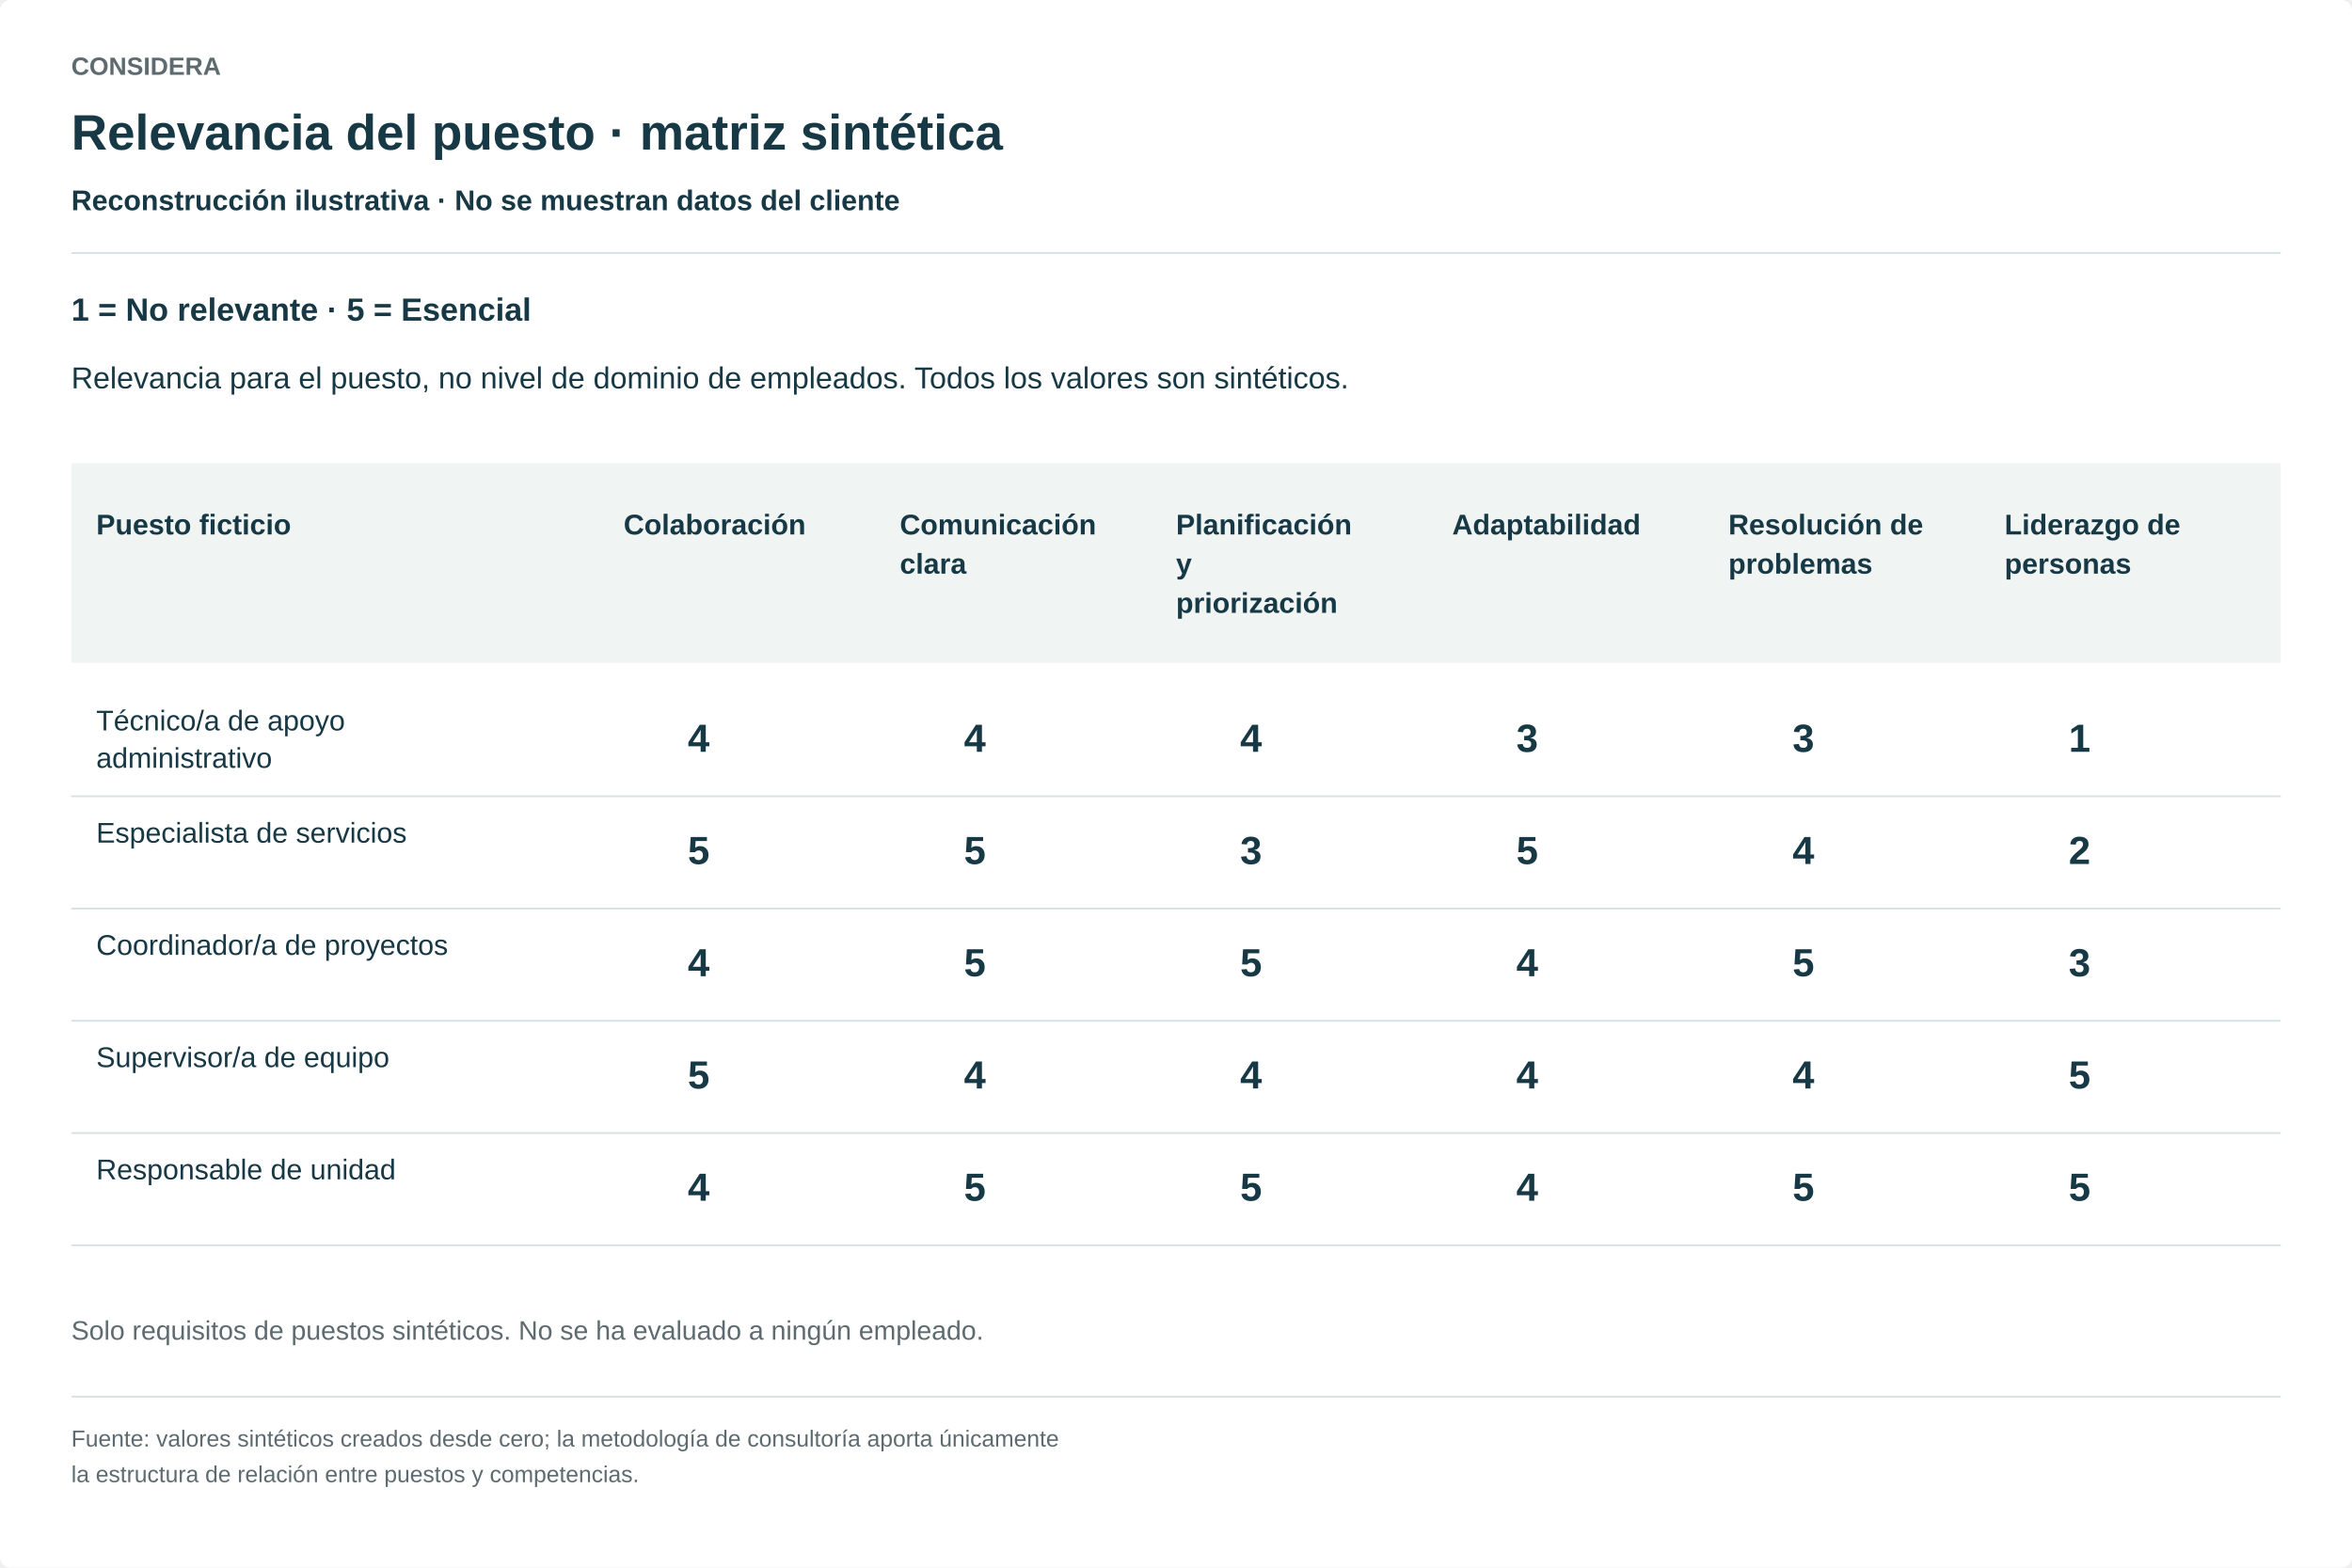
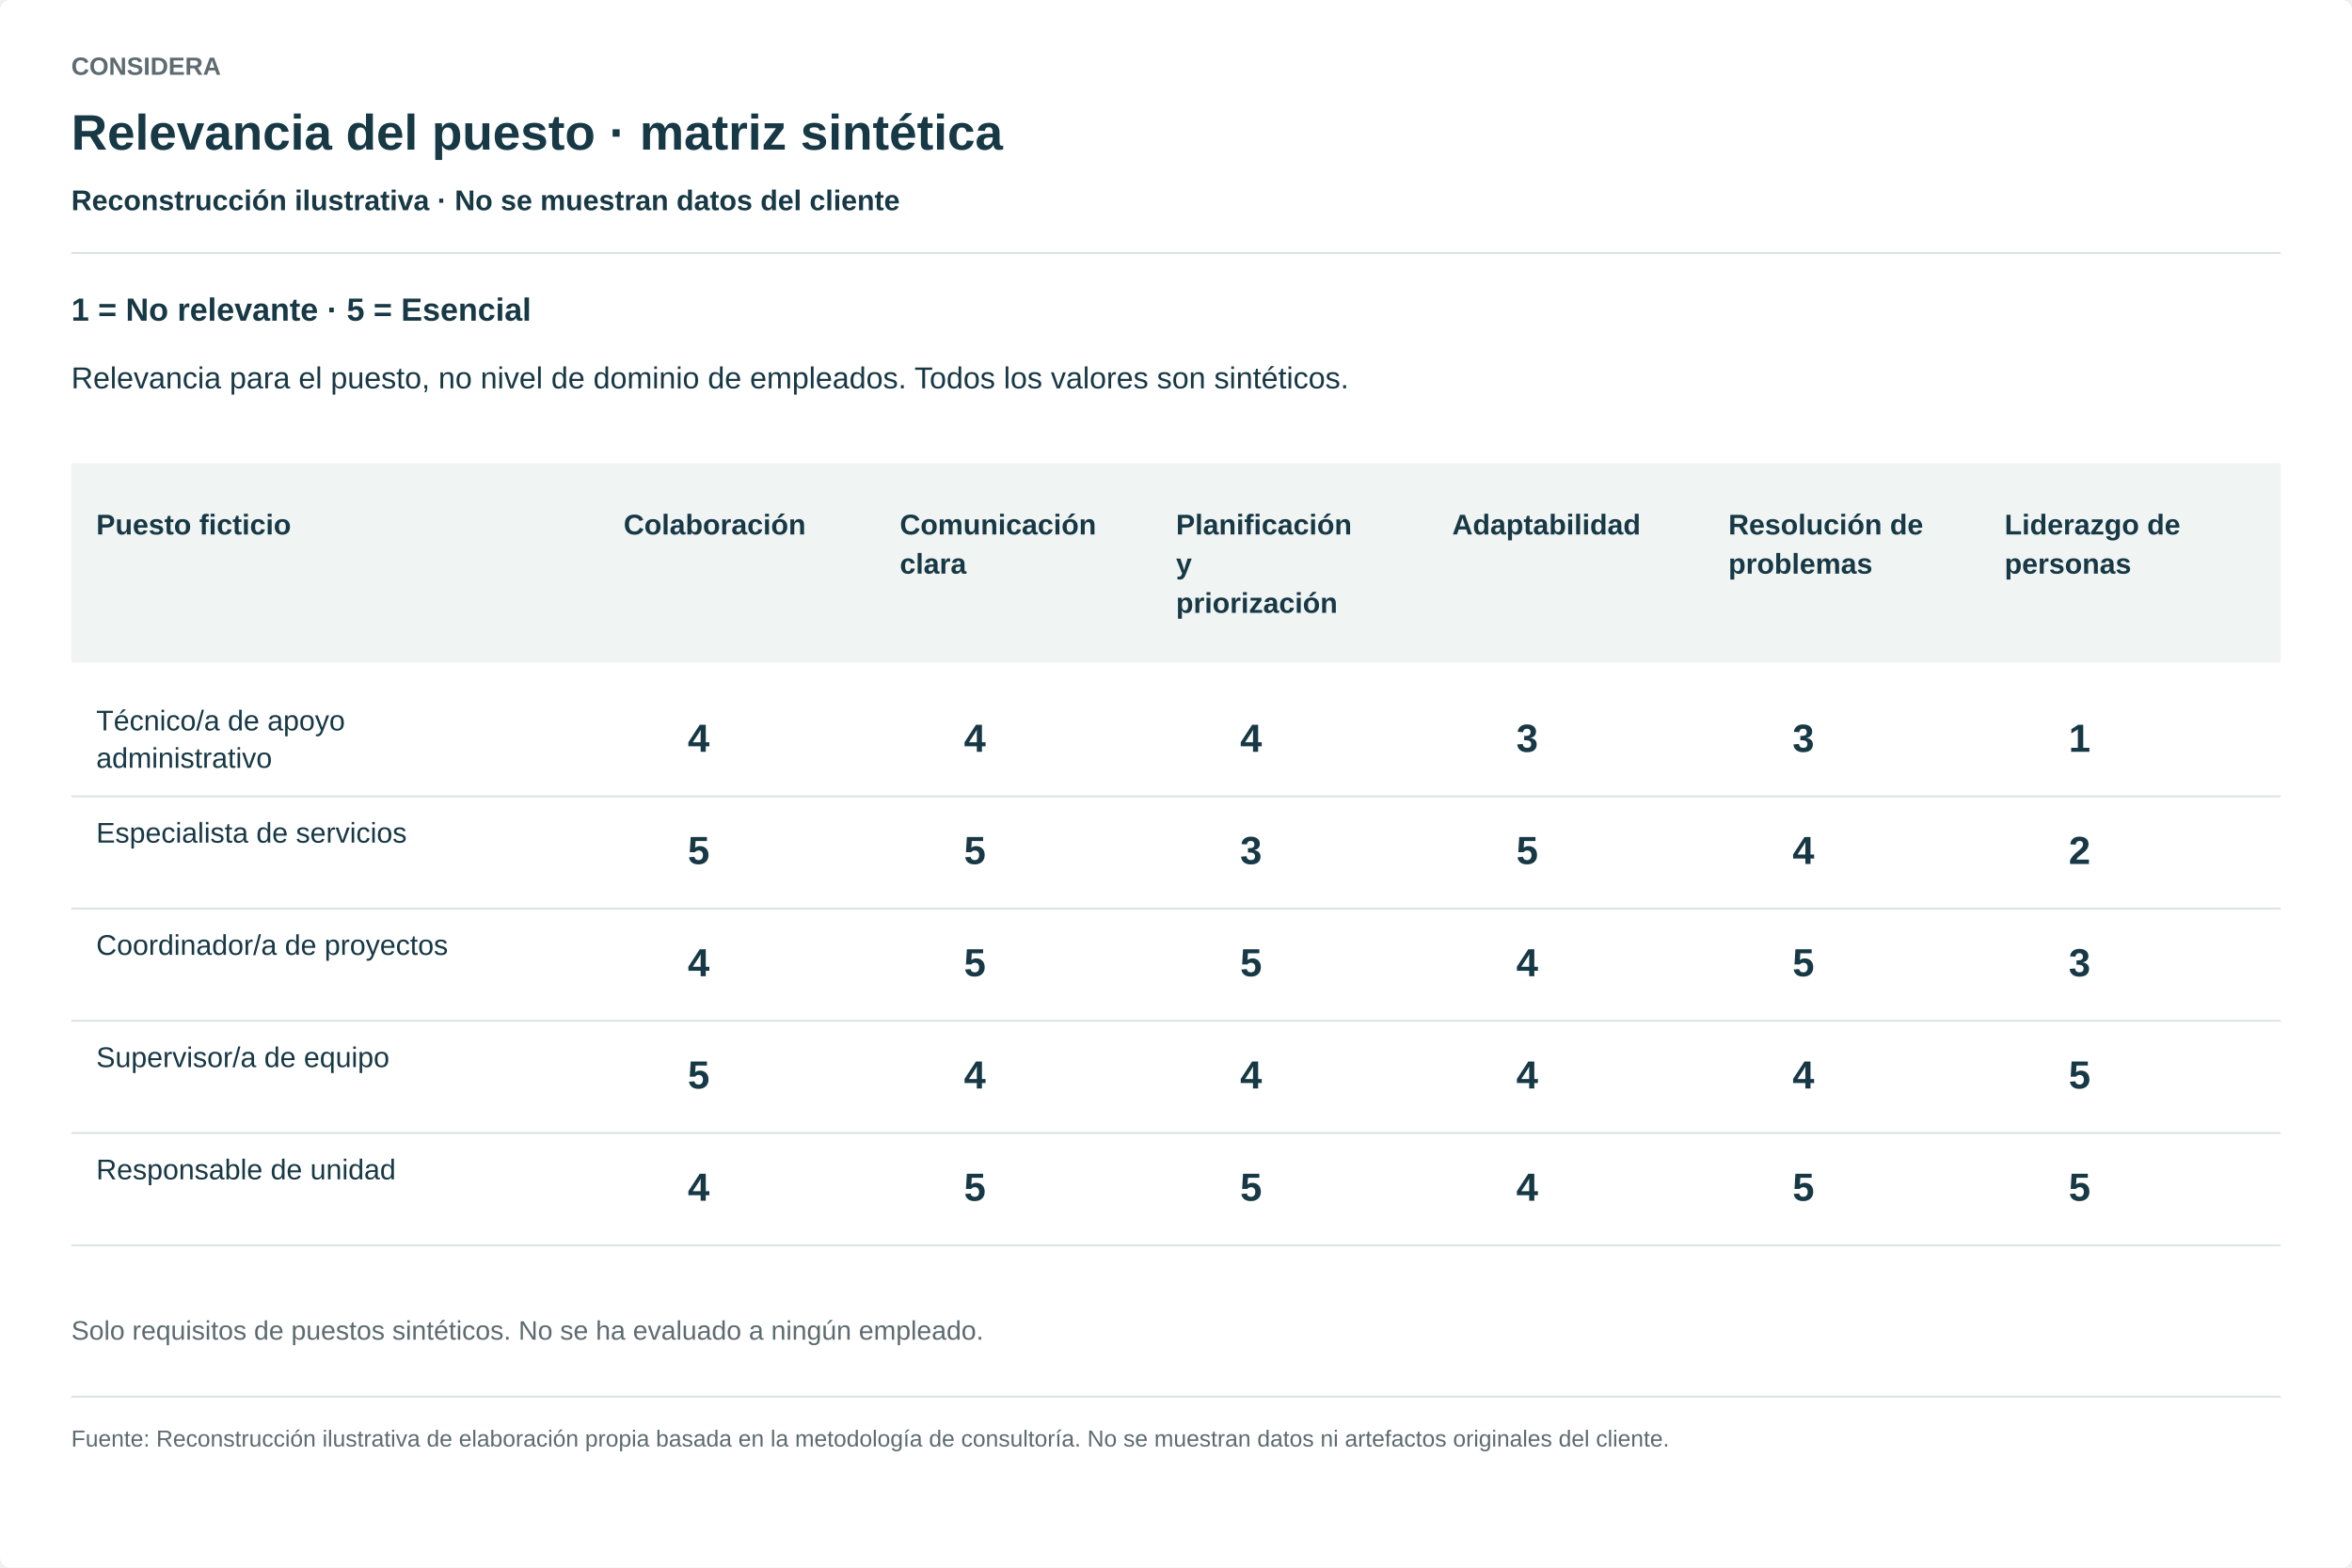
<svg xmlns="http://www.w3.org/2000/svg" width="1320" height="880" viewBox="0 0 1320 880" lang="es" role="img" aria-labelledby="title description">
  <defs>
    <marker id="arrow" markerWidth="7" markerHeight="7" refX="6" refY="3.5" orient="auto">
      <path d="M0 0 L7 3.5 L0 7 Z" fill="#28746F" />
    </marker>
  </defs>
  <g font-family="Segoe UI, Arial, sans-serif">
    <rect x="0" y="0" width="1320" height="880" rx="6" fill="#FFFFFF" />
    <text x="40" y="42" font-size="14" fill="#5D6B70" font-weight="600">CONSIDERA</text>
    <text x="40" y="84" font-size="28" fill="#173845" font-weight="600">Relevancia del puesto · matriz sintética</text>
    <text x="40" y="118" font-size="16" fill="#173845" font-weight="600">Reconstrucción ilustrativa · No se muestran datos del cliente</text>
    <line x1="40" y1="142" x2="1280" y2="142" stroke="#D8E1E1" />
    <text x="40" y="180" font-size="18" fill="#173845" font-weight="600">1 = No relevante · 5 = Esencial</text>
    <text x="40" y="218" font-size="17" fill="#173845" font-weight="400">Relevancia para el puesto, no nivel de dominio de empleados. Todos los valores son sintéticos.</text>
    <rect x="40" y="260" width="1240" height="112" rx="0" fill="#F0F4F3" />
    <text x="54" y="300" font-size="16" fill="#173845" font-weight="600">Puesto ficticio</text>
    <text x="350" y="300" font-size="16" fill="#173845" font-weight="600">Colaboración</text>
    <text x="505" y="300" font-size="16" fill="#173845" font-weight="600">Comunicación</text>
    <text x="505" y="322" font-size="16" fill="#173845" font-weight="600">clara</text>
    <text x="660" y="300" font-size="16" fill="#173845" font-weight="600">Planificación</text>
    <text x="660" y="322" font-size="16" fill="#173845" font-weight="600">y</text>
    <text x="660" y="344" font-size="16" fill="#173845" font-weight="600">priorización</text>
    <text x="815" y="300" font-size="16" fill="#173845" font-weight="600">Adaptabilidad</text>
    <text x="970" y="300" font-size="16" fill="#173845" font-weight="600">Resolución de</text>
    <text x="970" y="322" font-size="16" fill="#173845" font-weight="600">problemas</text>
    <text x="1125" y="300" font-size="16" fill="#173845" font-weight="600">Liderazgo de</text>
    <text x="1125" y="322" font-size="16" fill="#173845" font-weight="600">personas</text>
    <text x="54" y="410" font-size="16" fill="#173845" font-weight="400">Técnico/a de apoyo</text>
    <text x="54" y="431" font-size="16" fill="#173845" font-weight="400">administrativo</text>
    <g data-role="Administrative Support Officer" data-competency="Collaboration" data-relevance="4">
      <text x="386" y="422" font-size="22" fill="#173845" font-weight="600">4</text>
    </g>
    <g data-role="Administrative Support Officer" data-competency="Clear Communication" data-relevance="4">
      <text x="541" y="422" font-size="22" fill="#173845" font-weight="600">4</text>
    </g>
    <g data-role="Administrative Support Officer" data-competency="Planning &amp; Prioritisation" data-relevance="4">
      <text x="696" y="422" font-size="22" fill="#173845" font-weight="600">4</text>
    </g>
    <g data-role="Administrative Support Officer" data-competency="Adaptability" data-relevance="3">
      <text x="851" y="422" font-size="22" fill="#173845" font-weight="600">3</text>
    </g>
    <g data-role="Administrative Support Officer" data-competency="Problem Solving" data-relevance="3">
      <text x="1006" y="422" font-size="22" fill="#173845" font-weight="600">3</text>
    </g>
    <g data-role="Administrative Support Officer" data-competency="People Leadership" data-relevance="1">
      <text x="1161" y="422" font-size="22" fill="#173845" font-weight="600">1</text>
    </g>
    <line x1="40" y1="447" x2="1280" y2="447" stroke="#D8E1E1" />
    <text x="54" y="473" font-size="16" fill="#173845" font-weight="400">Especialista de servicios</text>
    <g data-role="Service Specialist" data-competency="Collaboration" data-relevance="5">
      <text x="386" y="485" font-size="22" fill="#173845" font-weight="600">5</text>
    </g>
    <g data-role="Service Specialist" data-competency="Clear Communication" data-relevance="5">
      <text x="541" y="485" font-size="22" fill="#173845" font-weight="600">5</text>
    </g>
    <g data-role="Service Specialist" data-competency="Planning &amp; Prioritisation" data-relevance="3">
      <text x="696" y="485" font-size="22" fill="#173845" font-weight="600">3</text>
    </g>
    <g data-role="Service Specialist" data-competency="Adaptability" data-relevance="5">
      <text x="851" y="485" font-size="22" fill="#173845" font-weight="600">5</text>
    </g>
    <g data-role="Service Specialist" data-competency="Problem Solving" data-relevance="4">
      <text x="1006" y="485" font-size="22" fill="#173845" font-weight="600">4</text>
    </g>
    <g data-role="Service Specialist" data-competency="People Leadership" data-relevance="2">
      <text x="1161" y="485" font-size="22" fill="#173845" font-weight="600">2</text>
    </g>
    <line x1="40" y1="510" x2="1280" y2="510" stroke="#D8E1E1" />
    <text x="54" y="536" font-size="16" fill="#173845" font-weight="400">Coordinador/a de proyectos</text>
    <g data-role="Project Coordinator" data-competency="Collaboration" data-relevance="4">
      <text x="386" y="548" font-size="22" fill="#173845" font-weight="600">4</text>
    </g>
    <g data-role="Project Coordinator" data-competency="Clear Communication" data-relevance="5">
      <text x="541" y="548" font-size="22" fill="#173845" font-weight="600">5</text>
    </g>
    <g data-role="Project Coordinator" data-competency="Planning &amp; Prioritisation" data-relevance="5">
      <text x="696" y="548" font-size="22" fill="#173845" font-weight="600">5</text>
    </g>
    <g data-role="Project Coordinator" data-competency="Adaptability" data-relevance="4">
      <text x="851" y="548" font-size="22" fill="#173845" font-weight="600">4</text>
    </g>
    <g data-role="Project Coordinator" data-competency="Problem Solving" data-relevance="5">
      <text x="1006" y="548" font-size="22" fill="#173845" font-weight="600">5</text>
    </g>
    <g data-role="Project Coordinator" data-competency="People Leadership" data-relevance="3">
      <text x="1161" y="548" font-size="22" fill="#173845" font-weight="600">3</text>
    </g>
    <line x1="40" y1="573" x2="1280" y2="573" stroke="#D8E1E1" />
    <text x="54" y="599" font-size="16" fill="#173845" font-weight="400">Supervisor/a de equipo</text>
    <g data-role="Team Supervisor" data-competency="Collaboration" data-relevance="5">
      <text x="386" y="611" font-size="22" fill="#173845" font-weight="600">5</text>
    </g>
    <g data-role="Team Supervisor" data-competency="Clear Communication" data-relevance="4">
      <text x="541" y="611" font-size="22" fill="#173845" font-weight="600">4</text>
    </g>
    <g data-role="Team Supervisor" data-competency="Planning &amp; Prioritisation" data-relevance="4">
      <text x="696" y="611" font-size="22" fill="#173845" font-weight="600">4</text>
    </g>
    <g data-role="Team Supervisor" data-competency="Adaptability" data-relevance="4">
      <text x="851" y="611" font-size="22" fill="#173845" font-weight="600">4</text>
    </g>
    <g data-role="Team Supervisor" data-competency="Problem Solving" data-relevance="4">
      <text x="1006" y="611" font-size="22" fill="#173845" font-weight="600">4</text>
    </g>
    <g data-role="Team Supervisor" data-competency="People Leadership" data-relevance="5">
      <text x="1161" y="611" font-size="22" fill="#173845" font-weight="600">5</text>
    </g>
    <line x1="40" y1="636" x2="1280" y2="636" stroke="#D8E1E1" />
    <text x="54" y="662" font-size="16" fill="#173845" font-weight="400">Responsable de unidad</text>
    <g data-role="Unit Manager" data-competency="Collaboration" data-relevance="4">
      <text x="386" y="674" font-size="22" fill="#173845" font-weight="600">4</text>
    </g>
    <g data-role="Unit Manager" data-competency="Clear Communication" data-relevance="5">
      <text x="541" y="674" font-size="22" fill="#173845" font-weight="600">5</text>
    </g>
    <g data-role="Unit Manager" data-competency="Planning &amp; Prioritisation" data-relevance="5">
      <text x="696" y="674" font-size="22" fill="#173845" font-weight="600">5</text>
    </g>
    <g data-role="Unit Manager" data-competency="Adaptability" data-relevance="4">
      <text x="851" y="674" font-size="22" fill="#173845" font-weight="600">4</text>
    </g>
    <g data-role="Unit Manager" data-competency="Problem Solving" data-relevance="5">
      <text x="1006" y="674" font-size="22" fill="#173845" font-weight="600">5</text>
    </g>
    <g data-role="Unit Manager" data-competency="People Leadership" data-relevance="5">
      <text x="1161" y="674" font-size="22" fill="#173845" font-weight="600">5</text>
    </g>
    <line x1="40" y1="699" x2="1280" y2="699" stroke="#D8E1E1" />
    <text x="40" y="752" font-size="15" fill="#5D6B70" font-weight="400">Solo requisitos de puestos sintéticos. No se ha evaluado a ningún empleado.</text>
    <line x1="40" y1="784" x2="1280" y2="784" stroke="#D8E1E1" />
-     <text x="40" y="812" font-size="13" fill="#5D6B70" font-weight="400">Fuente: valores sintéticos creados desde cero; la metodología de consultoría aporta únicamente</text>
-     <text x="40" y="832" font-size="13" fill="#5D6B70" font-weight="400">la estructura de relación entre puestos y competencias.</text>
+     <text x="40" y="812" font-size="13" fill="#5D6B70" font-weight="400">Fuente: Reconstrucción ilustrativa de elaboración propia basada en la metodología de consultoría. No se muestran datos ni artefactos originales del cliente.</text>
  </g>
</svg>
